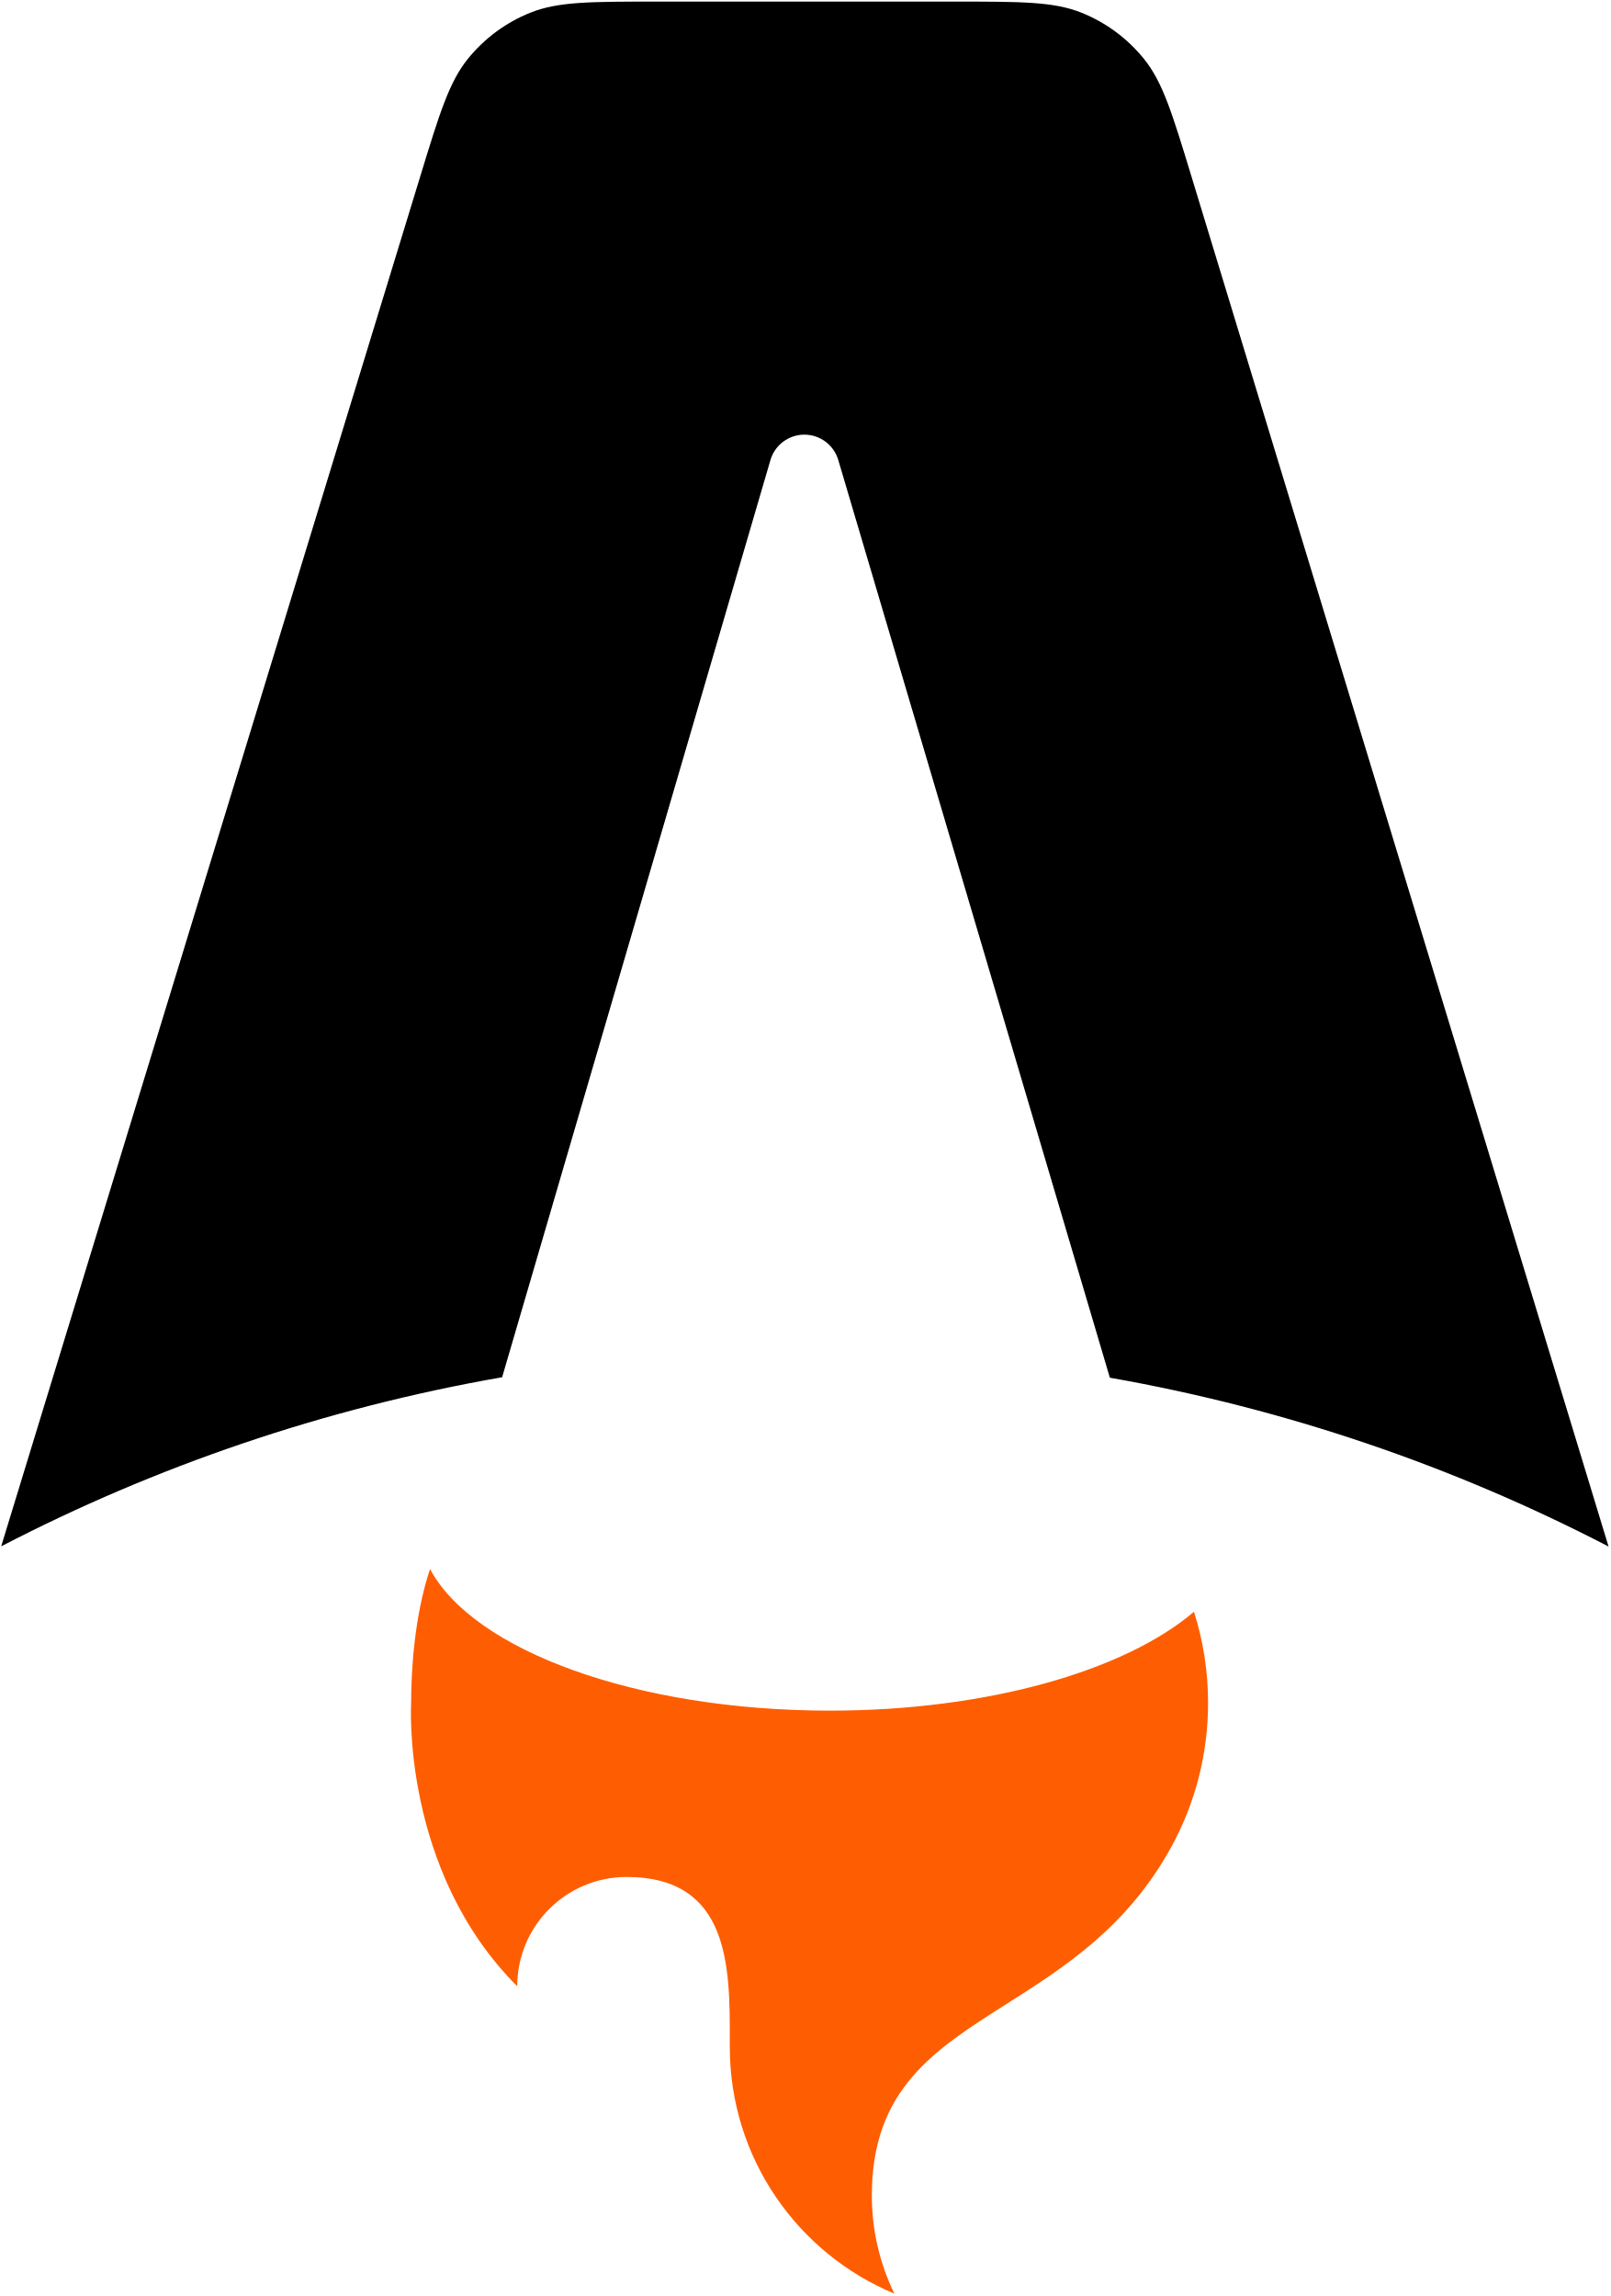
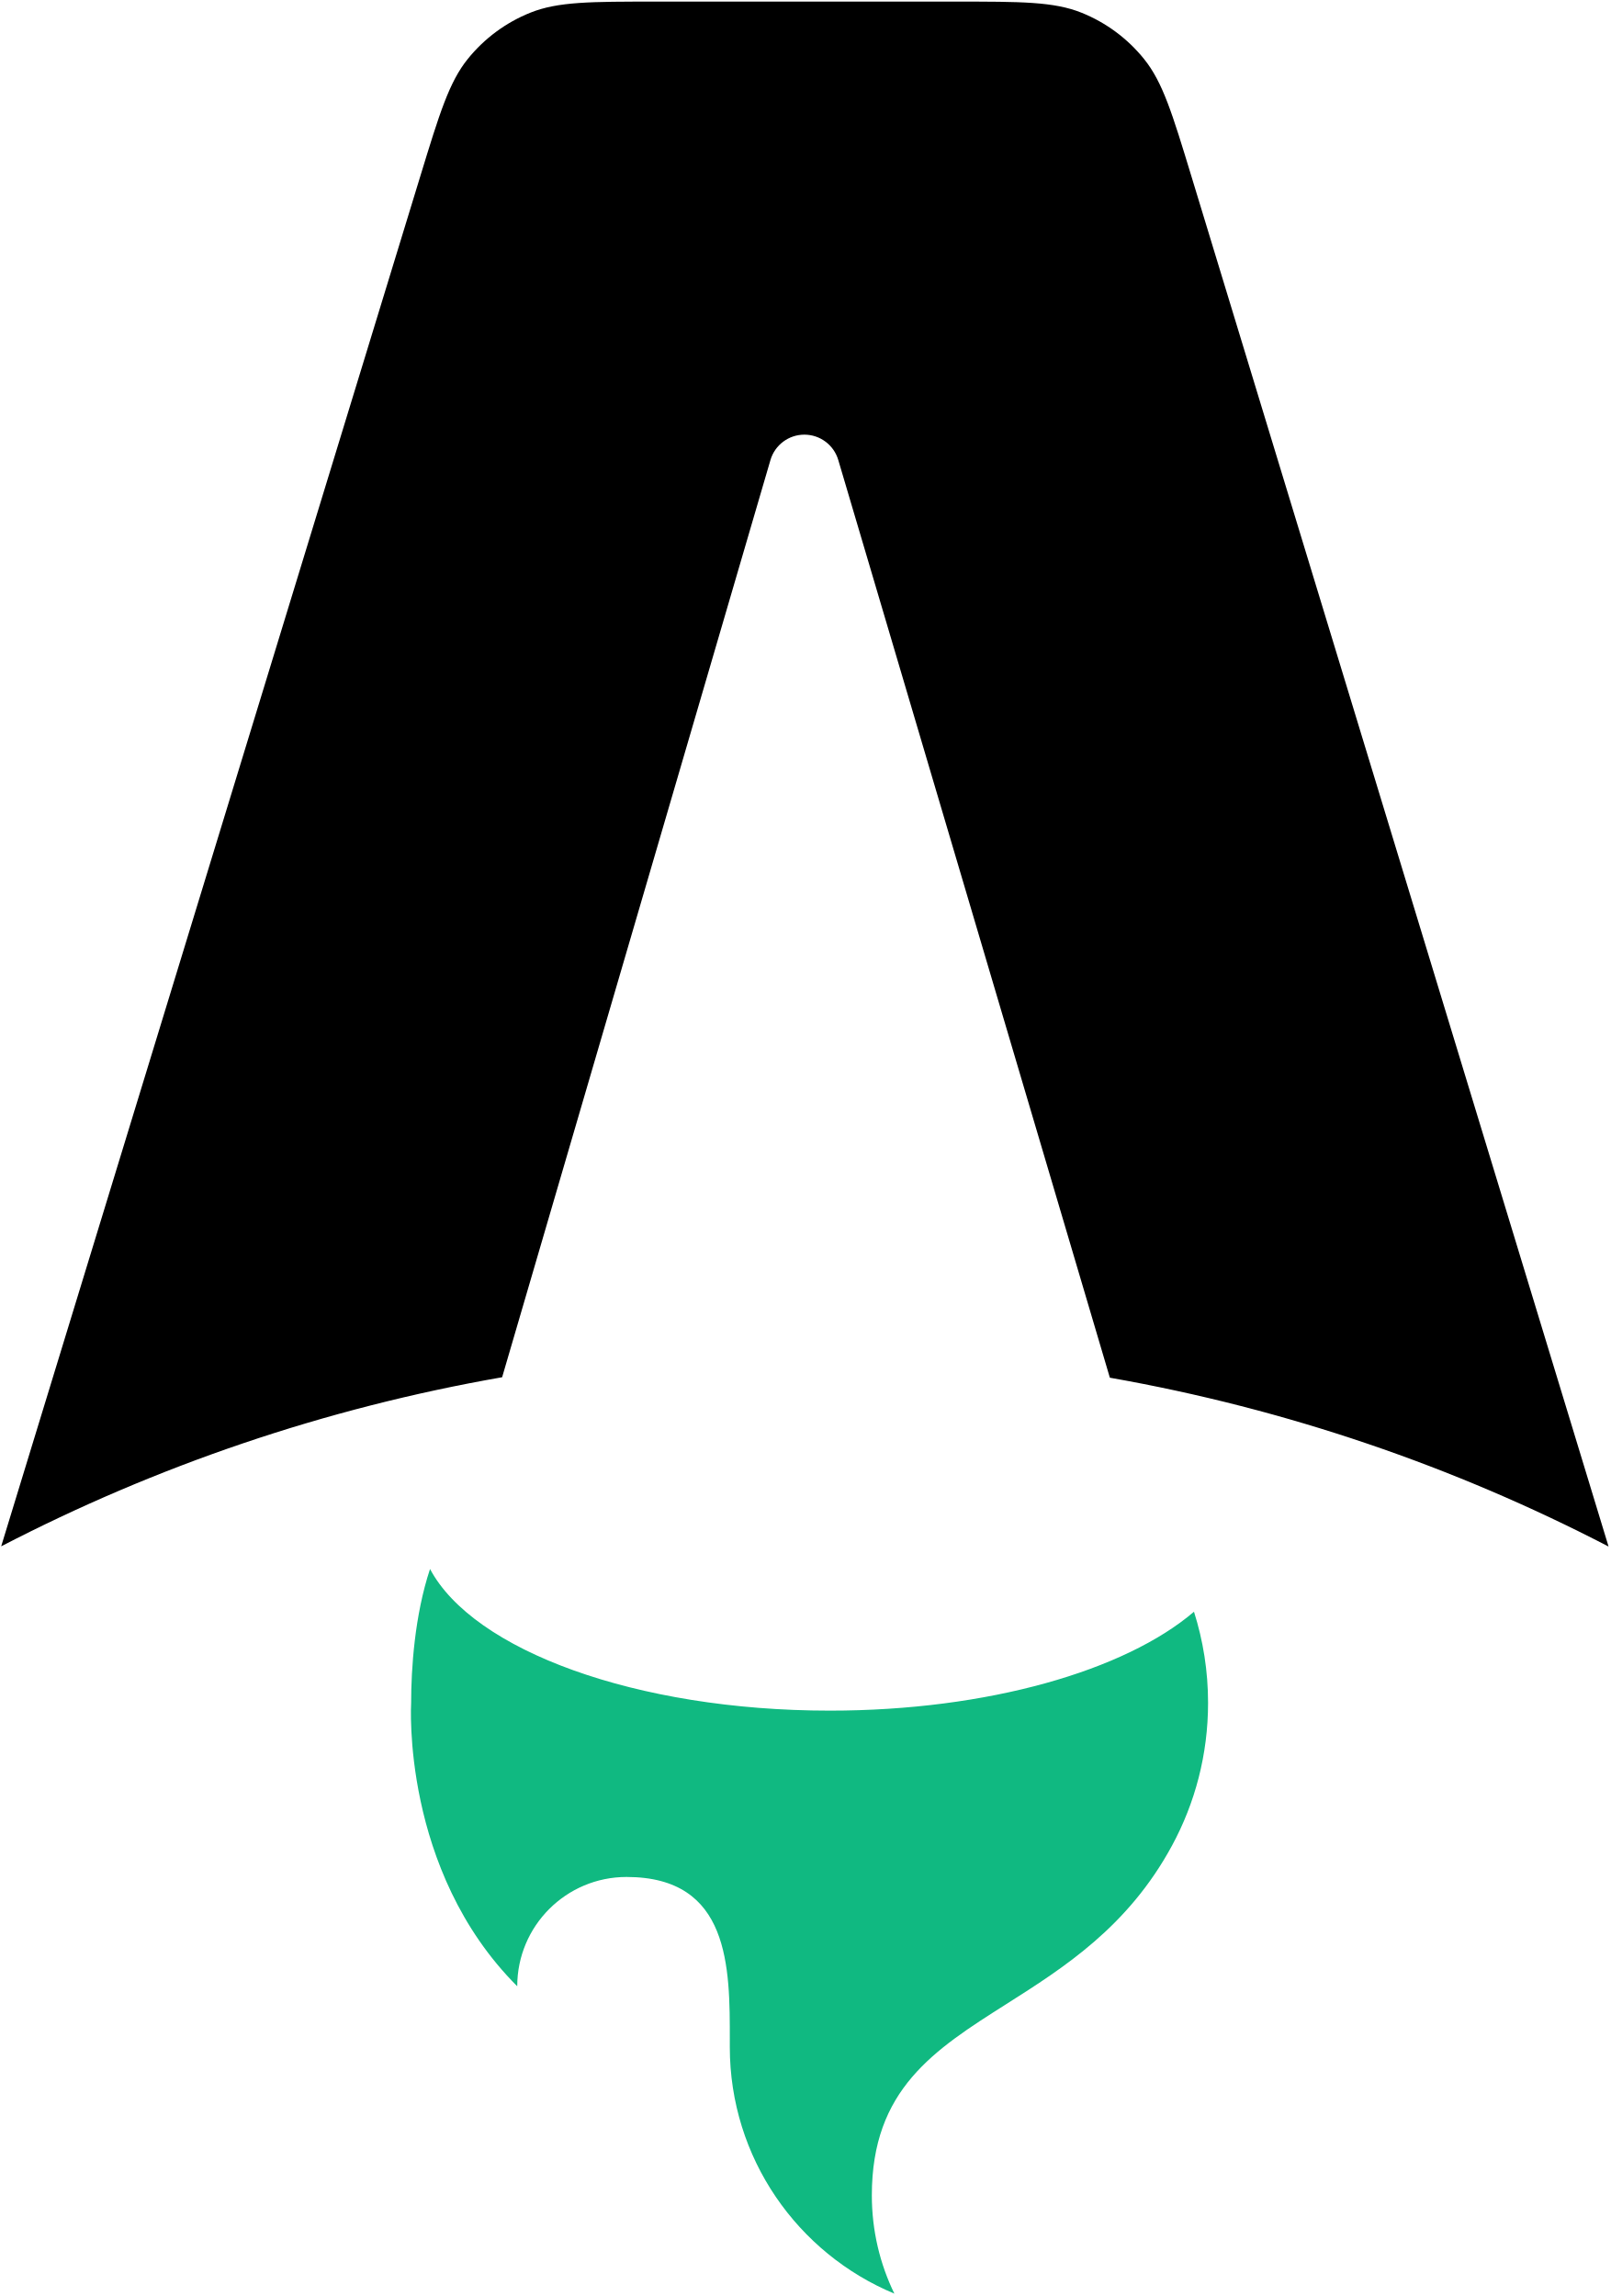
<svg viewBox="0 0 627 894" fill="none">
  <path fill-rule="evenodd" clip-rule="evenodd" d="M445.433 22.983C452.722 32.032 456.439 44.243 463.873 68.665L626.281 602.176C566.234 571.026 500.957 548.56 432.115 536.439L326.371 179.099C324.641 173.252 319.27 169.241 313.173 169.241C307.06 169.241 301.68 173.273 299.963 179.14L195.5 536.259C126.338 548.325 60.763 570.832 0.459 602.095L163.664 68.541C171.121 44.162 174.85 31.972 182.14 22.939C188.575 14.965 196.946 8.772 206.454 4.95C217.224 0.622 229.971 0.622 255.466 0.622H372.034C397.562 0.622 410.326 0.622 421.106 4.96C430.622 8.789 438.998 14.995 445.433 22.983Z" fill="currentColor" />
-   <path fill-rule="evenodd" clip-rule="evenodd" d="M464.867 627.566C438.094 650.46 384.655 666.073 323.101 666.073C247.551 666.073 184.229 642.553 167.426 610.921C161.419 629.05 160.072 649.798 160.072 663.052C160.072 663.052 156.114 728.134 201.38 773.401C201.38 749.896 220.435 730.842 243.939 730.842C284.226 730.842 284.181 765.99 284.144 794.506C284.143 795.36 284.142 796.209 284.142 797.051C284.142 840.333 310.595 877.436 348.215 893.075C342.596 881.518 339.444 868.54 339.444 854.825C339.444 813.545 363.679 798.175 391.845 780.311C414.255 766.098 439.155 750.307 456.315 718.629C465.268 702.101 470.352 683.17 470.352 663.052C470.352 650.68 468.43 638.757 464.867 627.566Z" fill="#FF5D01" />
+   <path fill-rule="evenodd" clip-rule="evenodd" d="M464.867 627.566C438.094 650.46 384.655 666.073 323.101 666.073C247.551 666.073 184.229 642.553 167.426 610.921C161.419 629.05 160.072 649.798 160.072 663.052C160.072 663.052 156.114 728.134 201.38 773.401C201.38 749.896 220.435 730.842 243.939 730.842C284.226 730.842 284.181 765.99 284.144 794.506C284.143 795.36 284.142 796.209 284.142 797.051C284.142 840.333 310.595 877.436 348.215 893.075C342.596 881.518 339.444 868.54 339.444 854.825C339.444 813.545 363.679 798.175 391.845 780.311C414.255 766.098 439.155 750.307 456.315 718.629C465.268 702.101 470.352 683.17 470.352 663.052C470.352 650.68 468.43 638.757 464.867 627.566Z" fill="#10b981" />
</svg>
